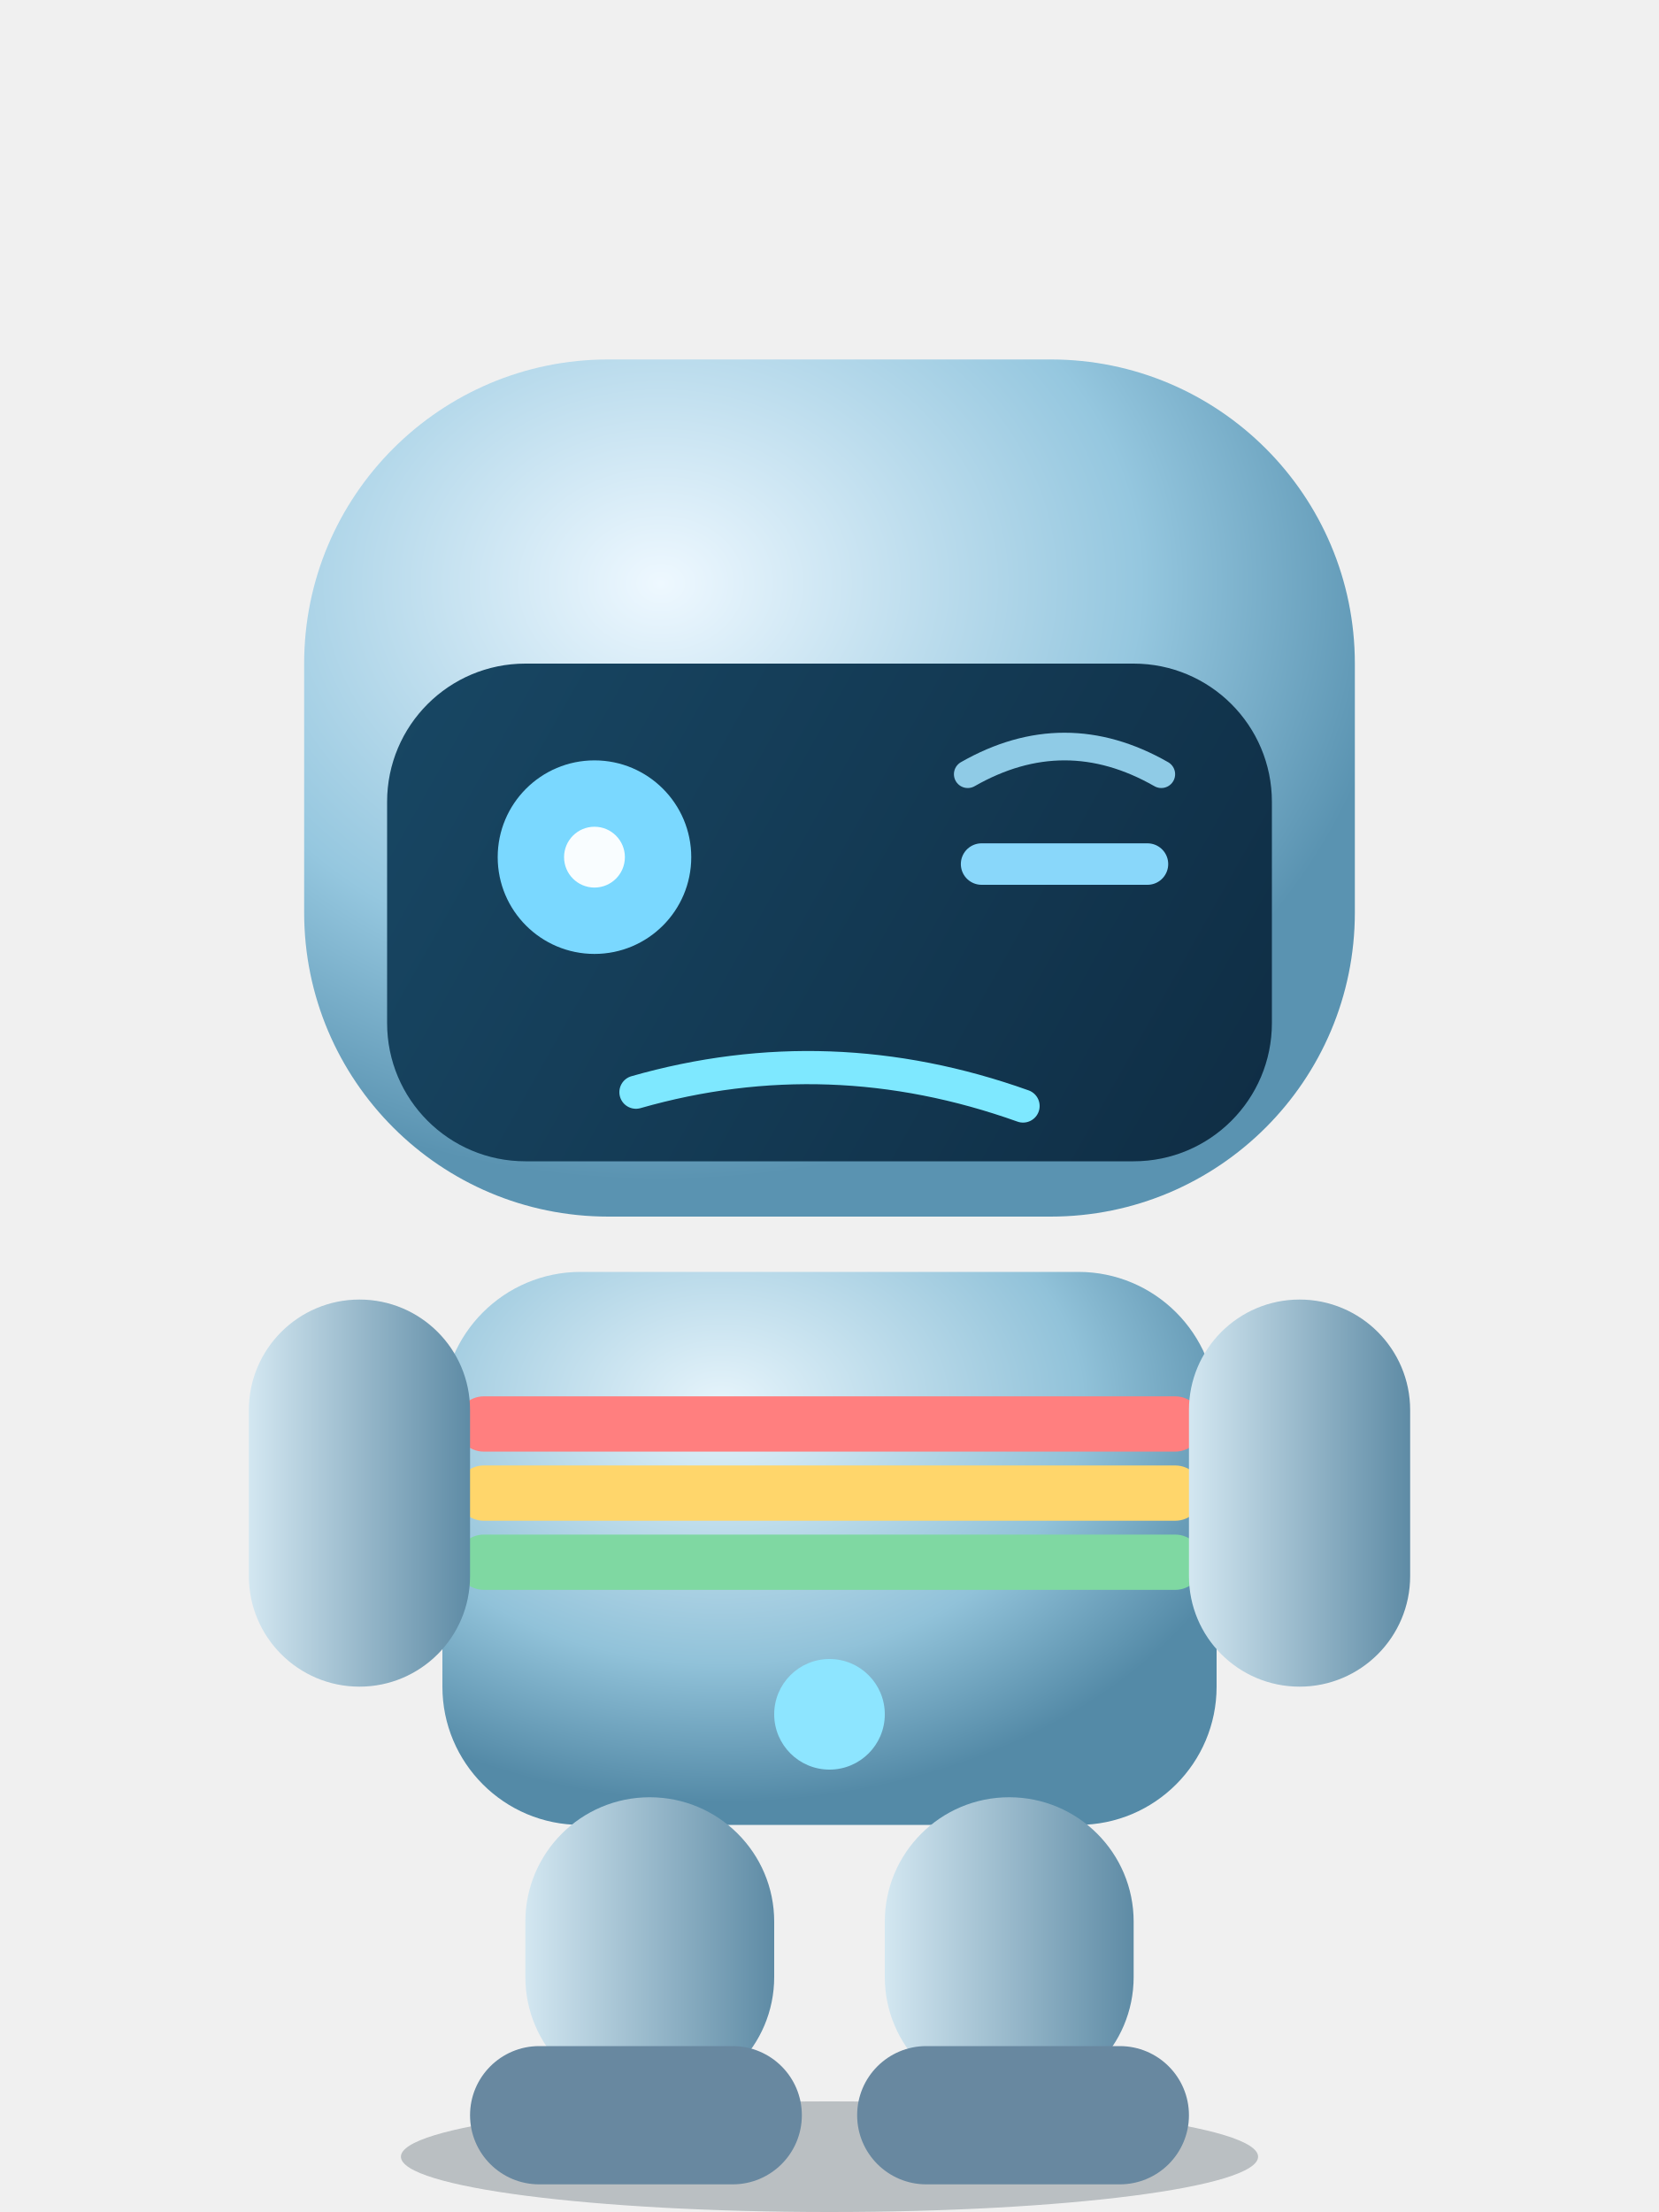
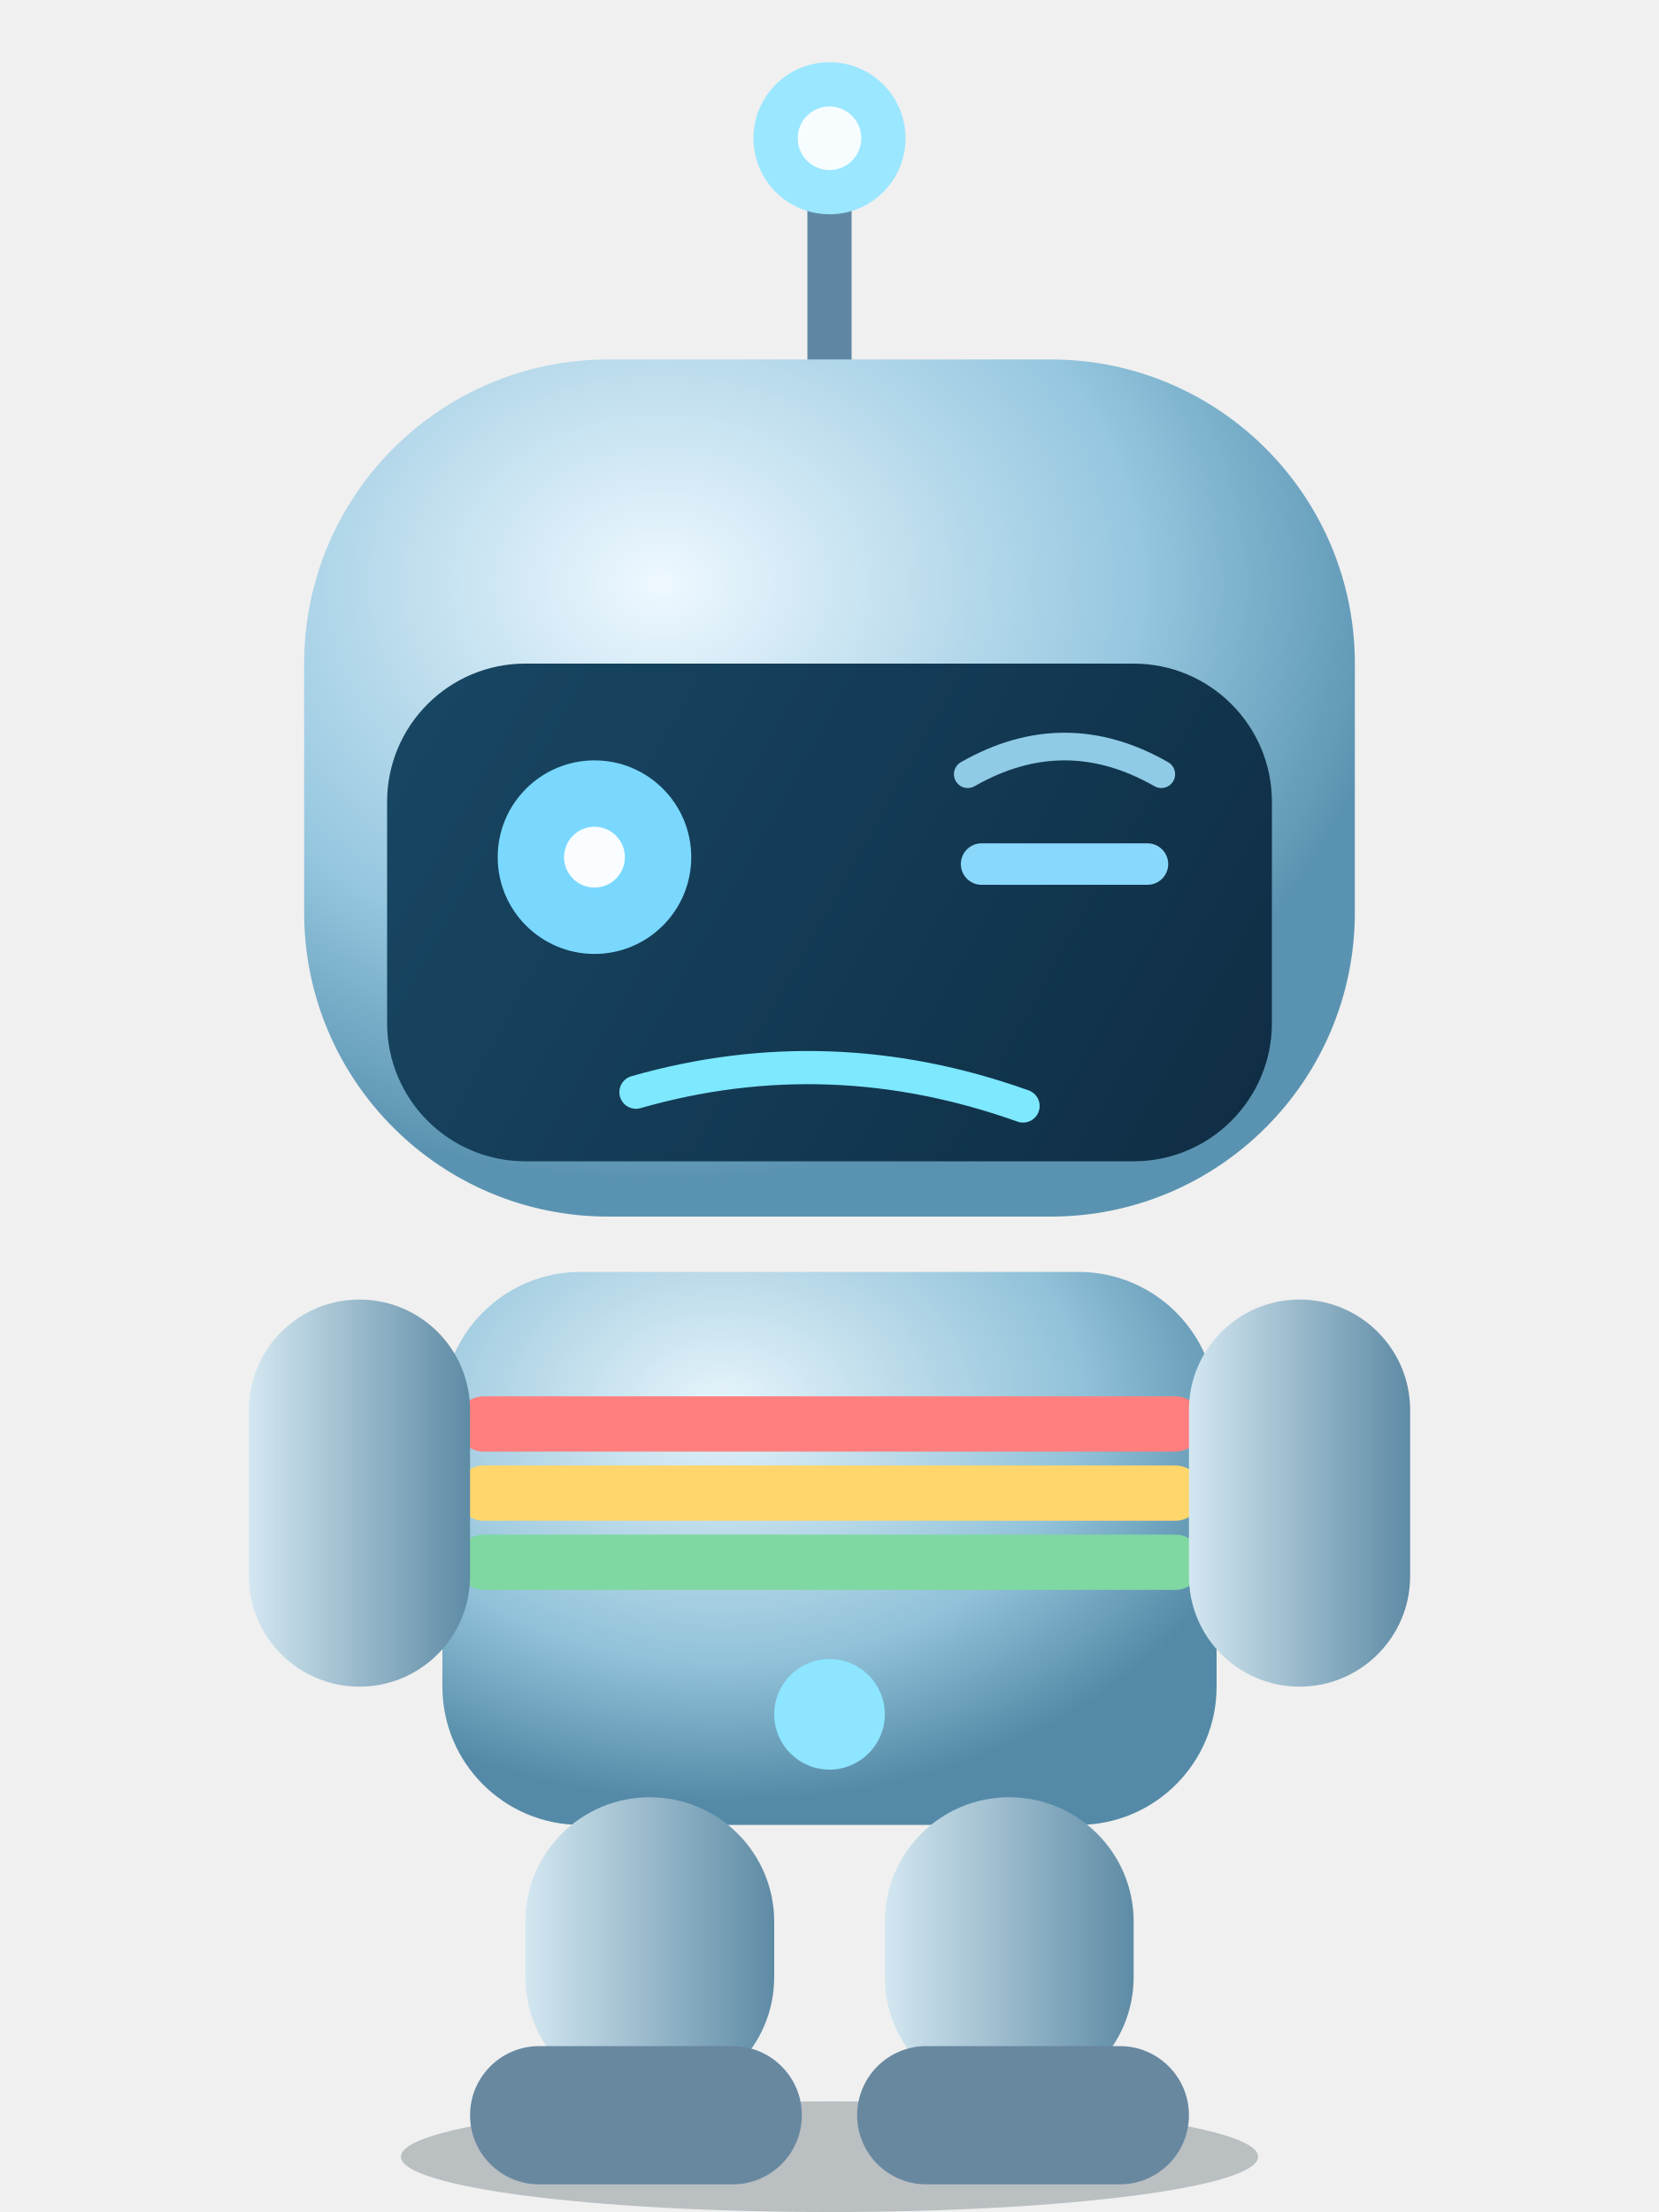
<svg xmlns="http://www.w3.org/2000/svg" width="120" height="160" viewBox="0 0 120 160" fill="none">
  <defs>
    <radialGradient id="head" cx="34%" cy="26%" r="70%">
      <stop offset="0%" stop-color="#eef8ff" />
      <stop offset="65%" stop-color="#95c7df" />
      <stop offset="100%" stop-color="#5a93b1" />
    </radialGradient>
    <radialGradient id="body" cx="36%" cy="24%" r="72%">
      <stop offset="0%" stop-color="#e6f4fb" />
      <stop offset="65%" stop-color="#91c2d9" />
      <stop offset="100%" stop-color="#548aa7" />
    </radialGradient>
    <linearGradient id="visor" x1="28" y1="48" x2="92" y2="84" gradientUnits="userSpaceOnUse">
      <stop offset="0%" stop-color="#184764" />
      <stop offset="100%" stop-color="#0f2d44" />
    </linearGradient>
    <linearGradient id="limb" x1="0" y1="0" x2="1" y2="0">
      <stop offset="0%" stop-color="#d3e7f1" />
      <stop offset="100%" stop-color="#5e8ba5" />
    </linearGradient>
  </defs>
  <ellipse cx="60" cy="156" rx="31" ry="4" fill="#102331" fill-opacity="0.24" />
  <g>
+     <path d="M60 26 L60 12" stroke="#5f87a3" stroke-width="3.2" stroke-linecap="round" />
+     <circle cx="60" cy="10" r="5.5" fill="#9be7ff" />
+     <circle cx="60" cy="10" r="2.3" fill="#ffffff" fill-opacity="0.92" />
    <rect x="22" y="26" width="76" height="62" rx="22" fill="url(#head)" />
    <rect x="28" y="48" width="64" height="36" rx="10" fill="url(#visor)" />
    <circle cx="43" cy="62" r="7" fill="#7ad8ff" />
    <circle cx="43" cy="62" r="2.2" fill="#ffffff" fill-opacity="0.95" />
    <path d="M71 62.5 L83 62.5" stroke="#89d7fa" stroke-width="3" stroke-linecap="round" />
    <path d="M70 56 Q77 52 84 56" stroke="#8fcbe6" stroke-width="2" stroke-linecap="round" />
    <path d="M46 79 Q60 75 74 80" stroke="#7ee8ff" stroke-width="2.4" stroke-linecap="round" />
    <rect x="32" y="92" width="56" height="40" rx="10" fill="url(#body)" />
    <rect x="33" y="101" width="54" height="4" rx="2" fill="#ff7f7f" />
    <rect x="33" y="106" width="54" height="4" rx="2" fill="#ffd66b" />
    <rect x="33" y="111" width="54" height="4" rx="2" fill="#7fd8a2" />
    <circle cx="60" cy="124" r="4" fill="#8de5ff" />
    <rect x="18" y="94" width="16" height="28" rx="8" fill="url(#limb)" />
    <rect x="86" y="94" width="16" height="28" rx="8" fill="url(#limb)" />
    <rect x="38" y="130" width="18" height="22" rx="9" fill="url(#limb)" />
    <rect x="64" y="130" width="18" height="22" rx="9" fill="url(#limb)" />
    <rect x="34" y="148" width="24" height="10" rx="5" fill="#6888a0" />
    <rect x="62" y="148" width="24" height="10" rx="5" fill="#6888a0" />
  </g>
</svg>
